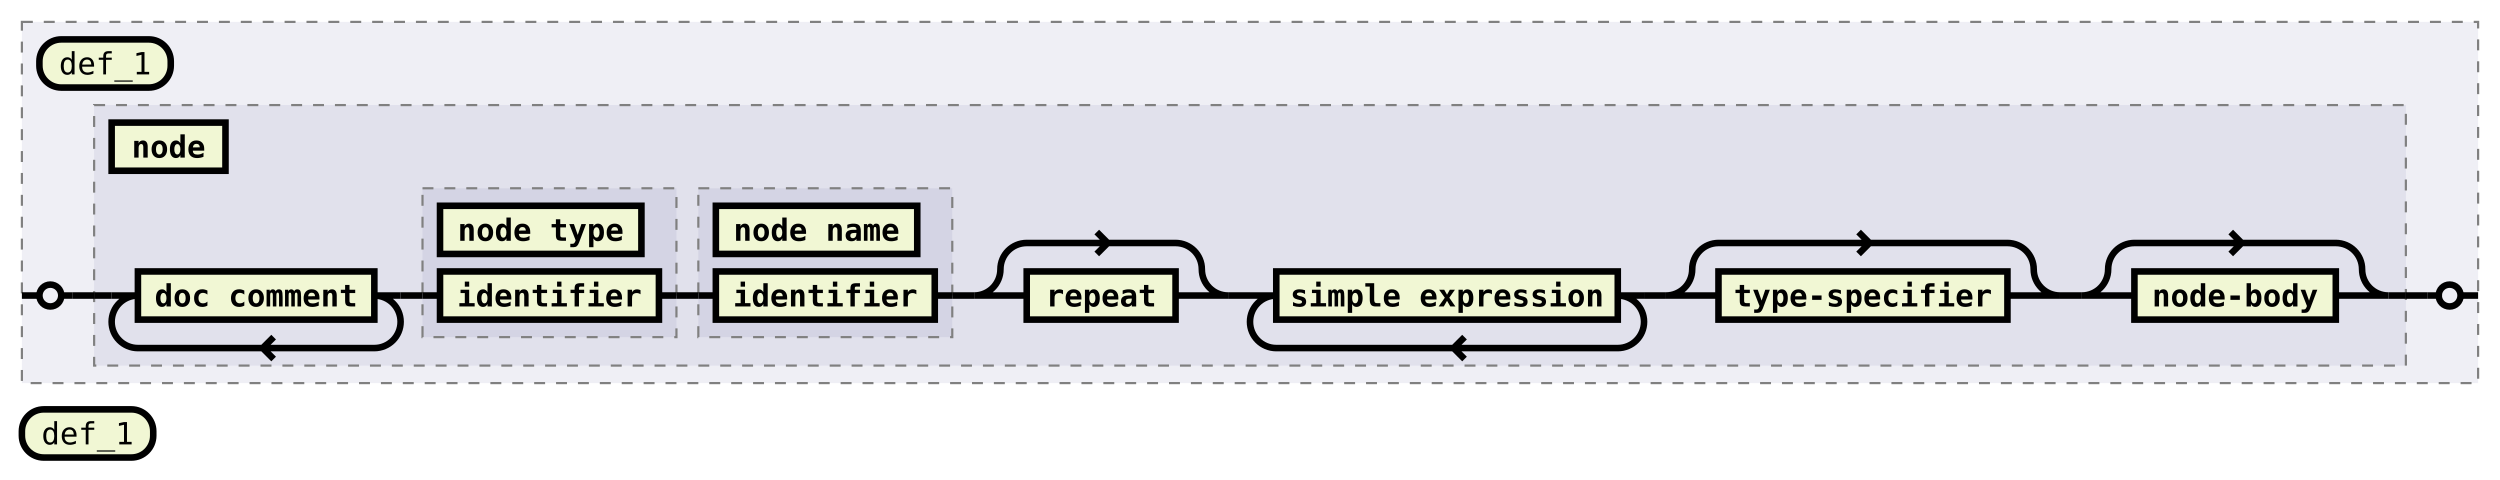
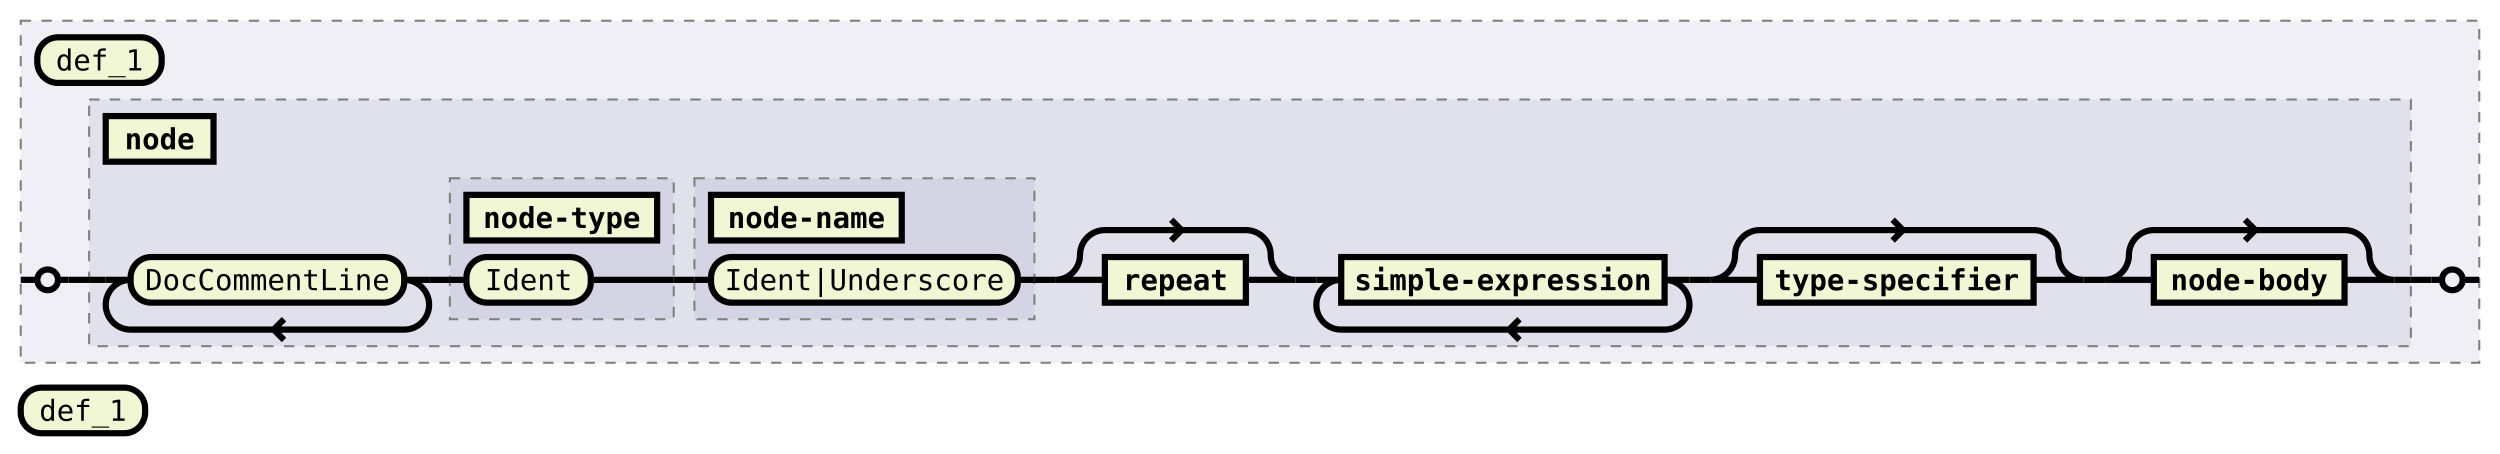
- <svg xmlns="http://www.w3.org/2000/svg" class="railroad" viewBox="0 0 1142 219">
+ <svg xmlns="http://www.w3.org/2000/svg" class="railroad" viewBox="0 0 1206 219">
  <style type="text/css">
svg.railroad {
background-color: hsl(30, 20%, 95%);
background-size: 15px 15px;
background-image: linear-gradient(to right, rgba(30, 30, 30, .05) 1px, transparent 1px),
		  linear-gradient(to bottom, rgba(30, 30, 30, .05) 1px, transparent 1px);
}

svg.railroad rect.railroad_canvas {
stroke-width: 0px;
fill: none;
}

svg.railroad path {
stroke-width: 3px;
stroke: black;
fill: none;
}

svg.railroad .debug {
stroke-width: 1px;
stroke: red;
}

svg.railroad text {
font: 14px monospace;
text-anchor: middle;
}

svg.railroad .nonterminal text {
font-weight: bold;
}

svg.railroad text.comment {
font: italic 12px monospace;
}

svg.railroad rect {
stroke-width: 3px;
stroke: black;
fill:hsl(-290, 70%, 90%);
}

svg.railroad g.labeledbox &gt; rect {
stroke-width: 1px;
stroke: grey;
stroke-dasharray: 5px;
fill:rgba(90, 90, 150, .1);
}
</style>
  <rect width="100%" height="100%" class="railroad_canvas" />
  <g class="sequence">
    <g class="verticalgrid">
      <g class="labeledbox">
-         <rect x="10" y="10" height="165" width="1122" />
-         <path d=" M 10 135 h 8 m 1106 0 h 8" />
+         <rect x="10" y="10" height="165" width="1186" />
+         <path d=" M 10 135 h 8 m 1170 0 h 8" />
        <g class="terminal">
          <rect x="18" y="18" height="22" width="60" rx="10" ry="10" />
          <text x="48" y="34">
def_1</text>
        </g>
        <g class="sequence">
          <path d=" M 18 135 a 5 5 0 0 1 5 -5 a 5 5 0 0 1 5 5 a 5 5 0 0 1 -5 5 a 5 5 0 0 1 -5 -5 m 10 0 h 5" />
          <g class="labeledbox">
-             <rect x="43" y="48" height="119" width="1056" />
-             <path d=" M 43 135 h 8 m 1040 0 h 8" />
+             <rect x="43" y="48" height="119" width="1120" />
+             <path d=" M 43 135 h 8 m 1104 0 h 8" />
            <g class="nonterminal">
              <rect x="51" y="56" height="22" width="52" />
              <text x="77" y="72">
node</text>
            </g>
            <g class="sequence">
              <g class="sequence">
                <g class="sequence">
                  <g class="sequence">
                    <g class="sequence">
                      <g class="sequence">
                        <g class="repeat">
-                           <path d=" M 51 135 h 12 m 108 0 h 12 m -12 0 a 12 12 0 0 1 12 12 v 0 a 12 12 0 0 1 -12 12 m 0 0 h -108 m 57 0 l 5 -5 m 0 10 l -5 -5 m -57 0 a 12 12 0 0 1 -12 -12 v 0 a 12 12 0 0 1 12 -12" />
+                           <path d=" M 51 135 h 12 m 132 0 h 12 m -12 0 a 12 12 0 0 1 12 12 v 0 a 12 12 0 0 1 -12 12 m 0 0 h -132 m 69 0 l 5 -5 m 0 10 l -5 -5 m -69 0 a 12 12 0 0 1 -12 -12 v 0 a 12 12 0 0 1 12 -12" />
                          <g>
</g>
-                           <g class="nonterminal">
-                             <rect x="63" y="124" height="22" width="108" />
-                             <text x="117" y="140">
- doc comment</text>
+                           <g class="terminal">
+                             <rect x="63" y="124" height="22" width="132" rx="10" ry="10" />
+                             <text x="129" y="140">
+ DocCommentLine</text>
                          </g>
                        </g>
                        <g class="labeledbox">
-                           <rect x="193" y="86" height="68" width="116" />
-                           <path d=" M 193 135 h 8 m 100 0 h 8" />
+                           <rect x="217" y="86" height="68" width="108" />
+                           <path d=" M 217 135 h 8 m 60 0 h 40" />
                          <g class="nonterminal">
-                             <rect x="201" y="94" height="22" width="92" />
-                             <text x="247" y="110">
- node type</text>
+                             <rect x="225" y="94" height="22" width="92" />
+                             <text x="271" y="110">
+ node-type</text>
                          </g>
-                           <g class="nonterminal">
-                             <rect x="201" y="124" height="22" width="100" />
-                             <text x="251" y="140">
- identifier</text>
+                           <g class="terminal">
+                             <rect x="225" y="124" height="22" width="60" rx="10" ry="10" />
+                             <text x="255" y="140">
+ Ident</text>
                          </g>
                        </g>
-                         <path d=" M 183 135 h 10" />
+                         <path d=" M 207 135 h 10" />
                      </g>
                      <g class="labeledbox">
-                         <rect x="319" y="86" height="68" width="116" />
-                         <path d=" M 319 135 h 8 m 100 0 h 8" />
+                         <rect x="335" y="86" height="68" width="164" />
+                         <path d=" M 335 135 h 8 m 148 0 h 8" />
                        <g class="nonterminal">
-                           <rect x="327" y="94" height="22" width="92" />
-                           <text x="373" y="110">
- node name</text>
+                           <rect x="343" y="94" height="22" width="92" />
+                           <text x="389" y="110">
+ node-name</text>
                        </g>
-                         <g class="nonterminal">
-                           <rect x="327" y="124" height="22" width="100" />
-                           <text x="377" y="140">
- identifier</text>
+                         <g class="terminal">
+                           <rect x="343" y="124" height="22" width="148" rx="10" ry="10" />
+                           <text x="417" y="140">
+ Ident|Underscore</text>
                        </g>
                      </g>
-                       <path d=" M 309 135 h 10" />
+                       <path d=" M 325 135 h 10" />
                    </g>
                    <g class="optional">
-                       <path d=" M 445 135 h 24 m -24 0 a 12 12 0 0 0 12 -12 v 0 a 12 12 0 0 1 12 -12 h 68 m -31 0 l -5 -5 m 0 10 l 5 -5 m 31 0 a 12 12 0 0 1 12 12 v 0 a 12 12 0 0 0 12 12 h -24" />
+                       <path d=" M 509 135 h 24 m -24 0 a 12 12 0 0 0 12 -12 v 0 a 12 12 0 0 1 12 -12 h 68 m -31 0 l -5 -5 m 0 10 l 5 -5 m 31 0 a 12 12 0 0 1 12 12 v 0 a 12 12 0 0 0 12 12 h -24" />
                      <g class="nonterminal">
-                         <rect x="469" y="124" height="22" width="68" />
-                         <text x="503" y="140">
+                         <rect x="533" y="124" height="22" width="68" />
+                         <text x="567" y="140">
repeat</text>
                      </g>
                    </g>
-                     <path d=" M 435 135 h 10" />
+                     <path d=" M 499 135 h 10" />
                  </g>
                  <g class="repeat">
-                     <path d=" M 571 135 h 12 m 156 0 h 12 m -12 0 a 12 12 0 0 1 12 12 v 0 a 12 12 0 0 1 -12 12 m 0 0 h -156 m 81 0 l 5 -5 m 0 10 l -5 -5 m -81 0 a 12 12 0 0 1 -12 -12 v 0 a 12 12 0 0 1 12 -12" />
+                     <path d=" M 635 135 h 12 m 156 0 h 12 m -12 0 a 12 12 0 0 1 12 12 v 0 a 12 12 0 0 1 -12 12 m 0 0 h -156 m 81 0 l 5 -5 m 0 10 l -5 -5 m -81 0 a 12 12 0 0 1 -12 -12 v 0 a 12 12 0 0 1 12 -12" />
                    <g>
</g>
                    <g class="nonterminal">
-                       <rect x="583" y="124" height="22" width="156" />
-                       <text x="661" y="140">
- simple expression</text>
+                       <rect x="647" y="124" height="22" width="156" />
+                       <text x="725" y="140">
+ simple-expression</text>
                    </g>
                  </g>
-                   <path d=" M 561 135 h 10" />
+                   <path d=" M 625 135 h 10" />
                </g>
                <g class="optional">
-                   <path d=" M 761 135 h 24 m -24 0 a 12 12 0 0 0 12 -12 v 0 a 12 12 0 0 1 12 -12 h 132 m -63 0 l -5 -5 m 0 10 l 5 -5 m 63 0 a 12 12 0 0 1 12 12 v 0 a 12 12 0 0 0 12 12 h -24" />
+                   <path d=" M 825 135 h 24 m -24 0 a 12 12 0 0 0 12 -12 v 0 a 12 12 0 0 1 12 -12 h 132 m -63 0 l -5 -5 m 0 10 l 5 -5 m 63 0 a 12 12 0 0 1 12 12 v 0 a 12 12 0 0 0 12 12 h -24" />
                  <g class="nonterminal">
-                     <rect x="785" y="124" height="22" width="132" />
-                     <text x="851" y="140">
+                     <rect x="849" y="124" height="22" width="132" />
+                     <text x="915" y="140">
type-specifier</text>
                  </g>
                </g>
-                 <path d=" M 751 135 h 10" />
+                 <path d=" M 815 135 h 10" />
              </g>
              <g class="optional">
-                 <path d=" M 951 135 h 24 m -24 0 a 12 12 0 0 0 12 -12 v 0 a 12 12 0 0 1 12 -12 h 92 m -43 0 l -5 -5 m 0 10 l 5 -5 m 43 0 a 12 12 0 0 1 12 12 v 0 a 12 12 0 0 0 12 12 h -24" />
+                 <path d=" M 1015 135 h 24 m -24 0 a 12 12 0 0 0 12 -12 v 0 a 12 12 0 0 1 12 -12 h 92 m -43 0 l -5 -5 m 0 10 l 5 -5 m 43 0 a 12 12 0 0 1 12 12 v 0 a 12 12 0 0 0 12 12 h -24" />
                <g class="nonterminal">
-                   <rect x="975" y="124" height="22" width="92" />
-                   <text x="1021" y="140">
+                   <rect x="1039" y="124" height="22" width="92" />
+                   <text x="1085" y="140">
node-body</text>
                </g>
              </g>
-               <path d=" M 941 135 h 10" />
+               <path d=" M 1005 135 h 10" />
            </g>
          </g>
-           <path d=" M 1109 135 h 5 a 5 5 0 0 1 5 -5 a 5 5 0 0 1 5 5 a 5 5 0 0 1 -5 5 a 5 5 0 0 1 -5 -5" />
+           <path d=" M 1173 135 h 5 a 5 5 0 0 1 5 -5 a 5 5 0 0 1 5 5 a 5 5 0 0 1 -5 5 a 5 5 0 0 1 -5 -5" />
          <path d=" M 33 135 h 10" />
-           <path d=" M 1099 135 h 10" />
+           <path d=" M 1163 135 h 10" />
        </g>
      </g>
      <g class="terminal">
        <rect x="10" y="187" height="22" width="60" rx="10" ry="10" />
        <text x="40" y="203">
def_1</text>
      </g>
    </g>
  </g>
</svg>
